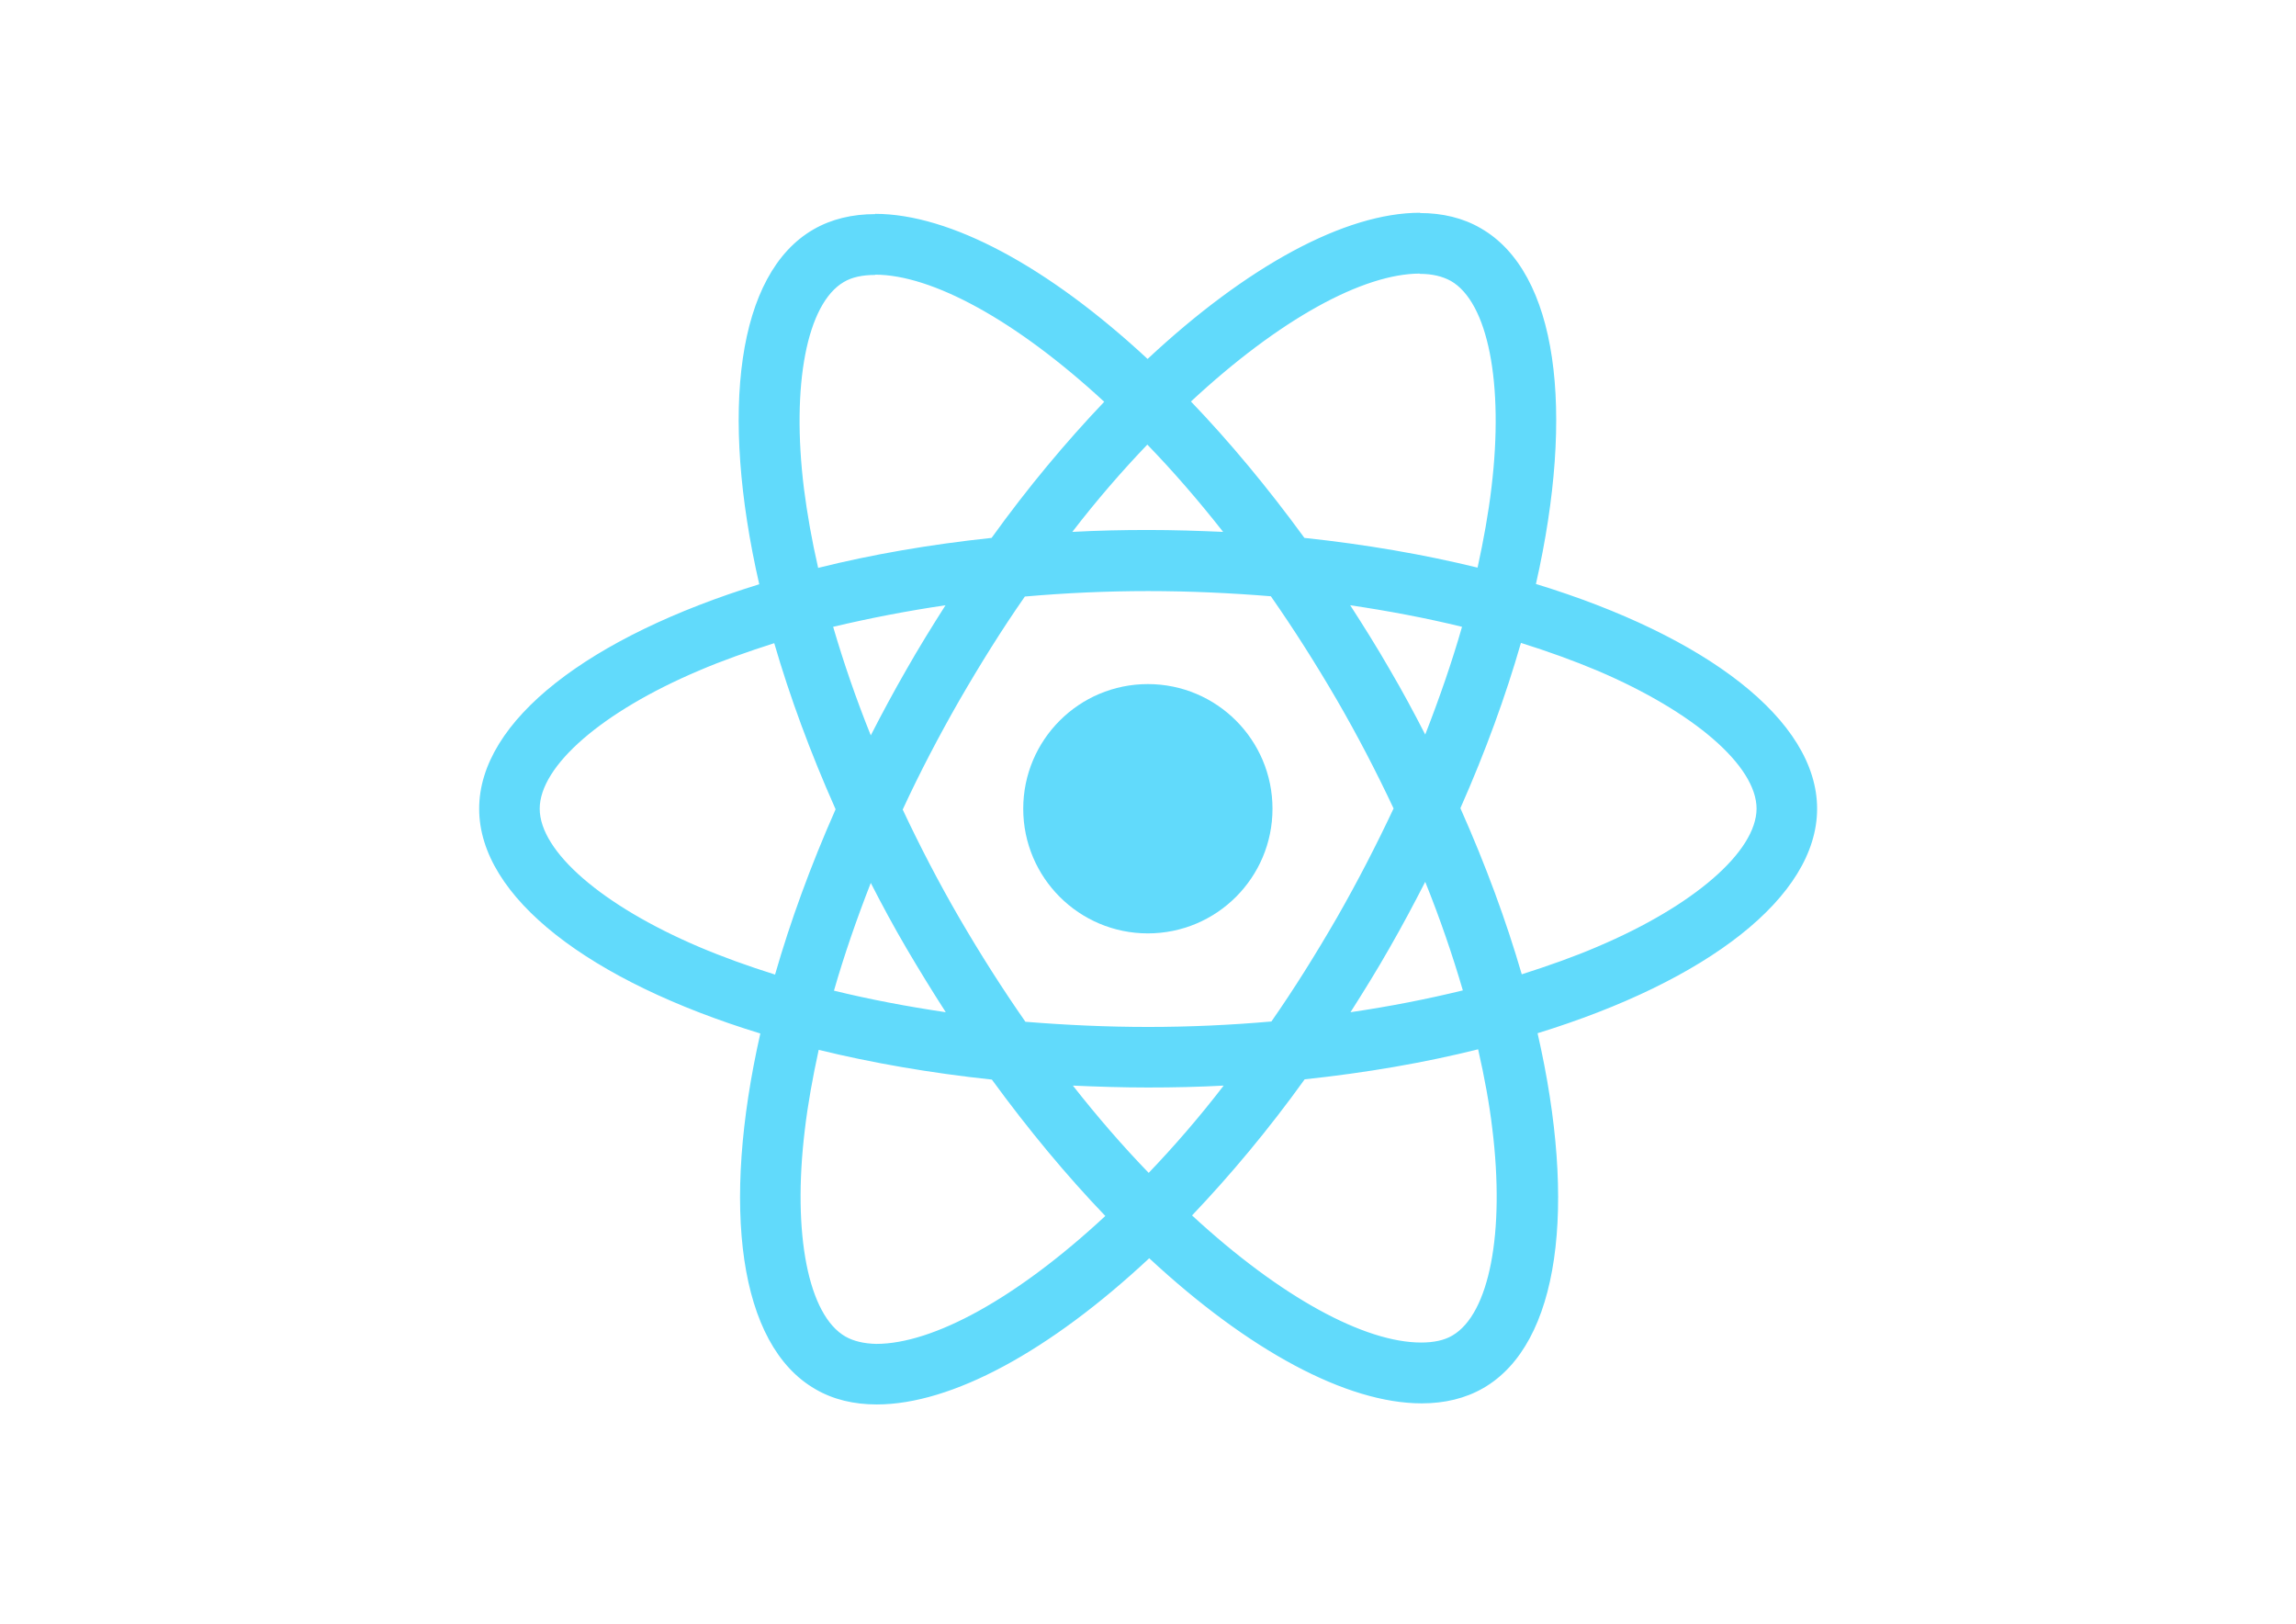
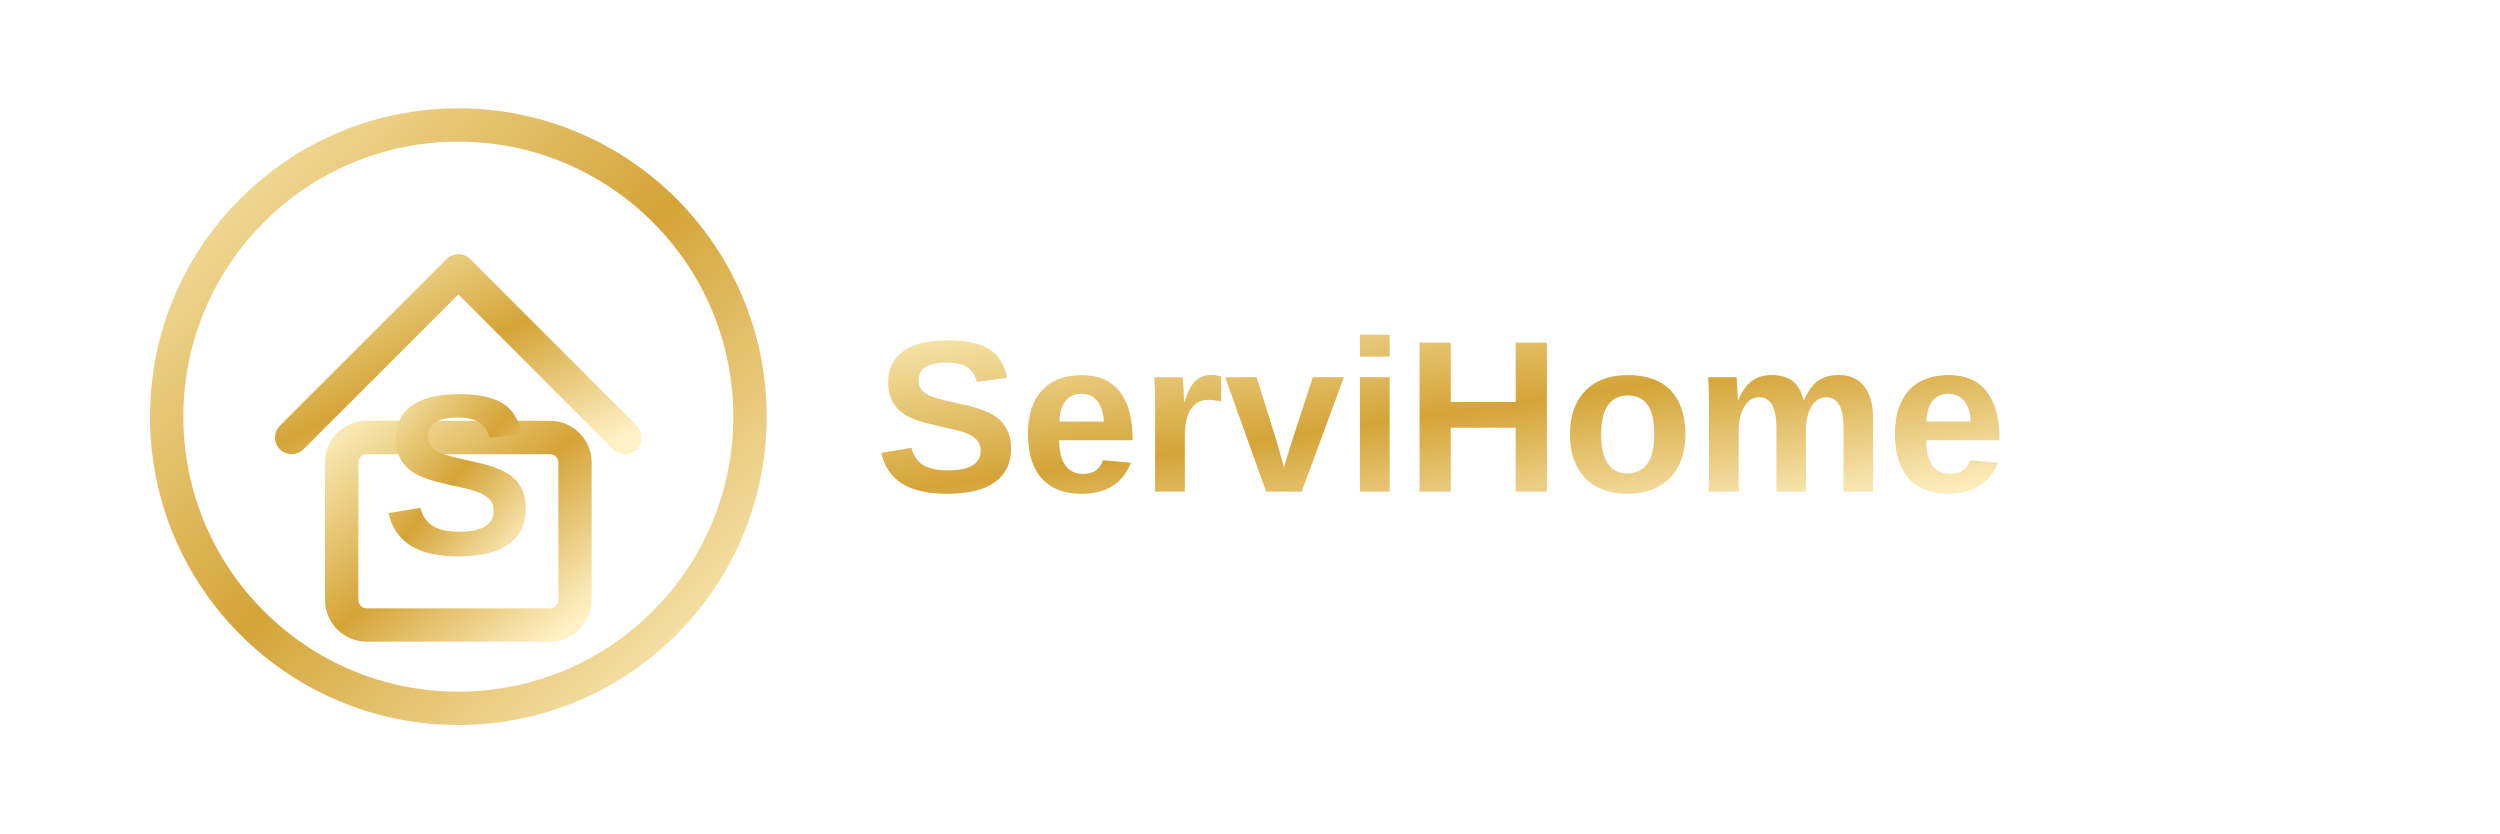
- <svg xmlns="http://www.w3.org/2000/svg" viewBox="0 0 841.9 595.3">
-   <g fill="#61DAFB">
-     <path d="M666.3 296.5c0-32.5-40.7-63.3-103.1-82.4 14.4-63.6 8-114.2-20.2-130.4-6.5-3.8-14.1-5.6-22.4-5.6v22.3c4.6 0 8.3.9 11.4 2.6 13.6 7.8 19.5 37.5 14.9 75.7-1.1 9.4-2.9 19.3-5.1 29.4-19.6-4.8-41-8.5-63.5-10.9-13.5-18.5-27.5-35.3-41.6-50 32.6-30.3 63.2-46.9 84-46.9V78c-27.5 0-63.5 19.6-99.9 53.6-36.4-33.8-72.4-53.2-99.9-53.2v22.3c20.7 0 51.4 16.5 84 46.6-14 14.7-28 31.4-41.3 49.9-22.6 2.4-44 6.1-63.6 11-2.3-10-4-19.7-5.2-29-4.7-38.2 1.1-67.9 14.6-75.8 3-1.8 6.9-2.6 11.5-2.6V78.5c-8.4 0-16 1.8-22.6 5.6-28.1 16.2-34.4 66.7-19.9 130.1-62.2 19.2-102.7 49.9-102.7 82.3 0 32.5 40.7 63.3 103.1 82.4-14.4 63.6-8 114.2 20.2 130.4 6.5 3.8 14.1 5.6 22.5 5.6 27.5 0 63.5-19.6 99.9-53.6 36.4 33.8 72.4 53.2 99.9 53.2 8.4 0 16-1.8 22.6-5.6 28.1-16.2 34.4-66.7 19.9-130.1 62-19.1 102.5-49.9 102.5-82.3zm-130.2-66.7c-3.7 12.9-8.3 26.2-13.5 39.5-4.1-8-8.4-16-13.1-24-4.6-8-9.5-15.8-14.4-23.4 14.2 2.1 27.9 4.7 41 7.9zm-45.8 106.5c-7.8 13.5-15.8 26.3-24.1 38.2-14.9 1.3-30 2-45.2 2-15.1 0-30.2-.7-45-1.9-8.3-11.9-16.4-24.6-24.2-38-7.6-13.1-14.5-26.4-20.8-39.8 6.2-13.4 13.2-26.8 20.7-39.9 7.8-13.5 15.8-26.3 24.1-38.2 14.9-1.3 30-2 45.2-2 15.1 0 30.2.7 45 1.9 8.3 11.9 16.4 24.6 24.2 38 7.6 13.1 14.5 26.4 20.8 39.8-6.3 13.4-13.2 26.8-20.7 39.9zm32.3-13c5.4 13.4 10 26.8 13.8 39.8-13.1 3.2-26.9 5.9-41.2 8 4.9-7.7 9.8-15.6 14.4-23.7 4.6-8 8.9-16.1 13-24.1zM421.2 430c-9.3-9.6-18.6-20.3-27.8-32 9 .4 18.2.7 27.5.7 9.4 0 18.7-.2 27.8-.7-9 11.7-18.3 22.4-27.5 32zm-74.4-58.9c-14.2-2.1-27.9-4.7-41-7.9 3.7-12.9 8.3-26.2 13.5-39.5 4.1 8 8.4 16 13.1 24 4.7 8 9.5 15.8 14.4 23.4zM420.7 163c9.3 9.6 18.6 20.3 27.8 32-9-.4-18.2-.7-27.5-.7-9.4 0-18.7.2-27.8.7 9-11.7 18.3-22.4 27.5-32zm-74 58.9c-4.9 7.7-9.8 15.6-14.4 23.7-4.6 8-8.9 16-13 24-5.4-13.4-10-26.8-13.8-39.8 13.1-3.1 26.9-5.8 41.2-7.9zm-90.5 125.2c-35.4-15.1-58.3-34.9-58.3-50.6 0-15.7 22.9-35.6 58.3-50.6 8.6-3.7 18-7 27.7-10.1 5.7 19.6 13.2 40 22.5 60.9-9.2 20.8-16.6 41.1-22.2 60.6-9.9-3.1-19.3-6.5-28-10.2zM310 490c-13.6-7.8-19.5-37.5-14.9-75.7 1.1-9.4 2.9-19.3 5.1-29.4 19.6 4.8 41 8.5 63.5 10.9 13.5 18.5 27.5 35.3 41.6 50-32.6 30.3-63.2 46.9-84 46.9-4.5-.1-8.3-1-11.3-2.7zm237.2-76.2c4.7 38.2-1.1 67.9-14.6 75.8-3 1.8-6.9 2.6-11.5 2.6-20.7 0-51.4-16.5-84-46.6 14-14.7 28-31.4 41.3-49.9 22.6-2.4 44-6.1 63.6-11 2.3 10.1 4.1 19.8 5.2 29.1zm38.5-66.7c-8.6 3.7-18 7-27.7 10.1-5.7-19.6-13.2-40-22.5-60.9 9.2-20.8 16.6-41.1 22.2-60.6 9.9 3.1 19.3 6.5 28.1 10.2 35.4 15.1 58.3 34.9 58.3 50.6-.1 15.7-23 35.6-58.4 50.6zM320.8 78.4z" />
-     <circle cx="420.9" cy="296.5" r="45.7" />
-     <path d="M520.5 78.1z" />
-   </g>
+ <svg xmlns="http://www.w3.org/2000/svg" viewBox="0 0 600 200">
+   <defs>
+     <linearGradient id="goldGradient" x1="0%" y1="0%" x2="100%" y2="100%">
+       <stop offset="0%" stop-color="#f8e7b0" />
+       <stop offset="50%" stop-color="#d4a437" />
+       <stop offset="100%" stop-color="#fff2c7" />
+     </linearGradient>
+   </defs>
+   <circle cx="110" cy="100" r="70" fill="none" stroke="url(#goldGradient)" stroke-width="8" />
+   <path d="M70 105 L110 65 L150 105" fill="none" stroke="url(#goldGradient)" stroke-width="8" stroke-linecap="round" stroke-linejoin="round" />
+   <rect x="82" y="105" width="56" height="45" rx="6" fill="none" stroke="url(#goldGradient)" stroke-width="8" />
+   <text x="110" y="133" text-anchor="middle" font-size="55" font-family="Poppins, Arial, sans-serif" fill="url(#goldGradient)" font-weight="bold">
+     S
+   </text>
+   <text x="210" y="118" font-size="52" font-family="Poppins, Arial, sans-serif" fill="url(#goldGradient)" font-weight="600">
+     ServiHome
+   </text>
+   <line x1="212" y1="138" x2="470" y2="138" stroke="url(#goldGradient)" stroke-width="3" stroke-linecap="round" />
</svg>
